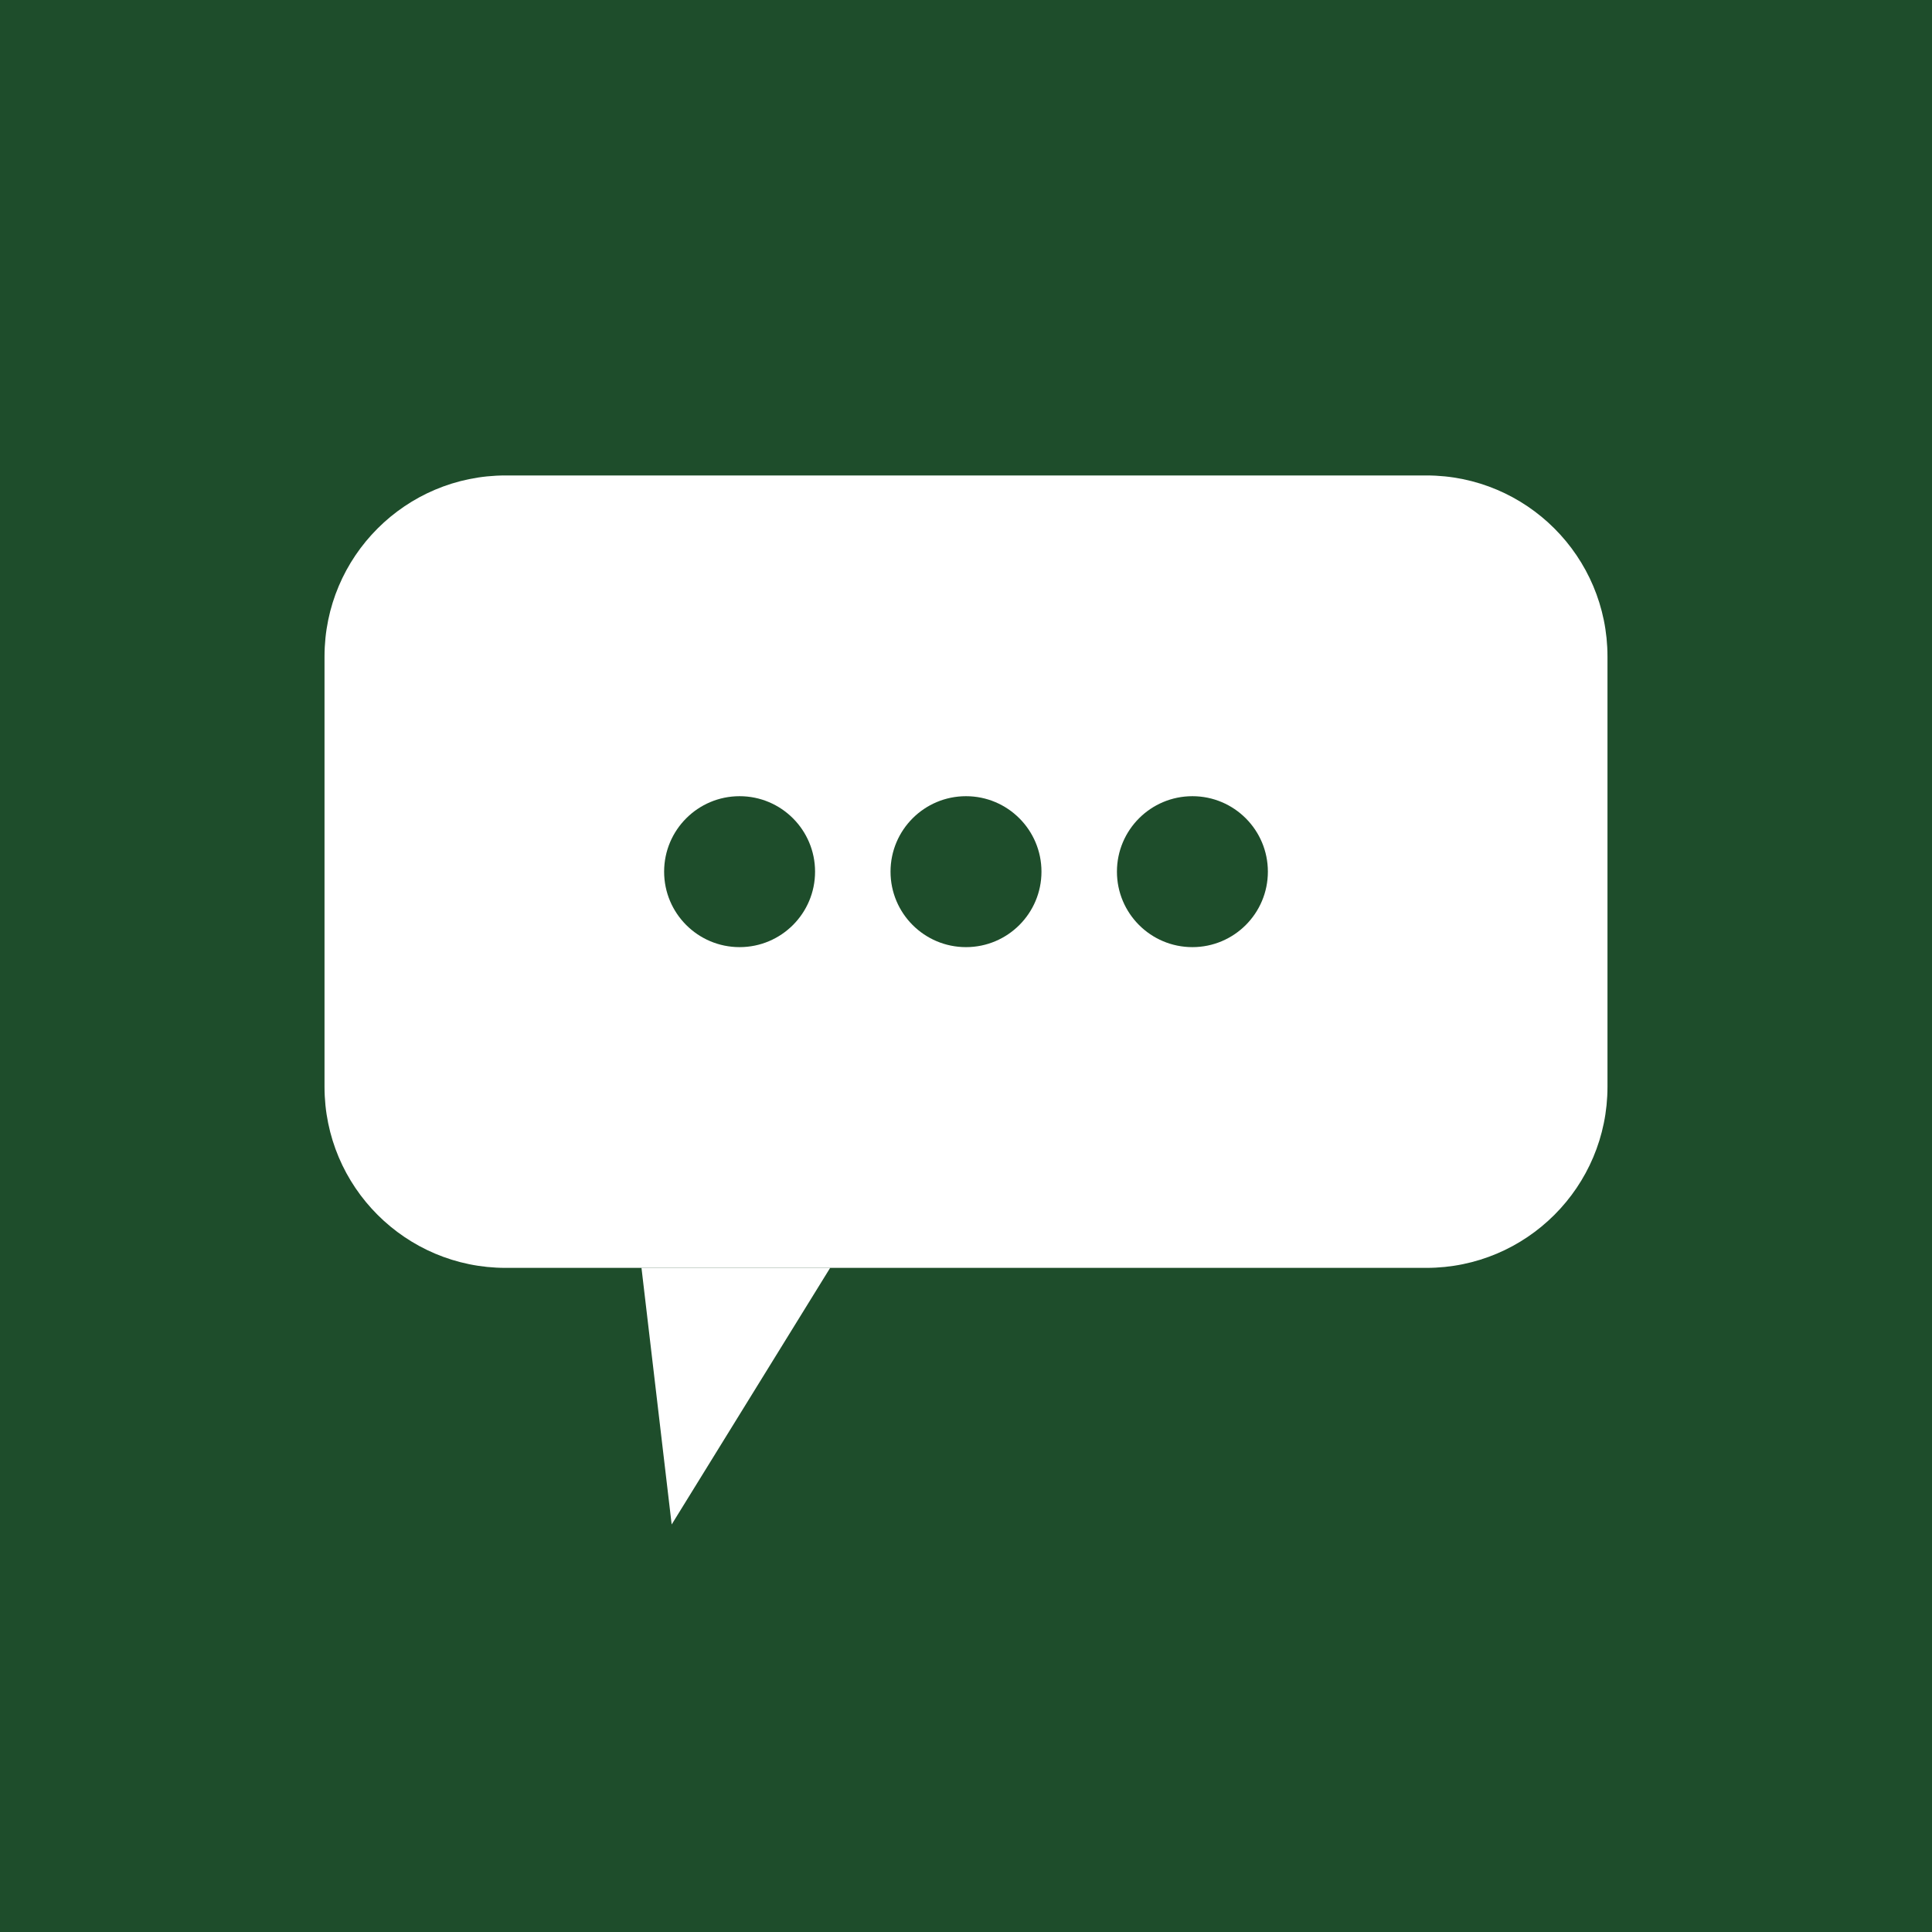
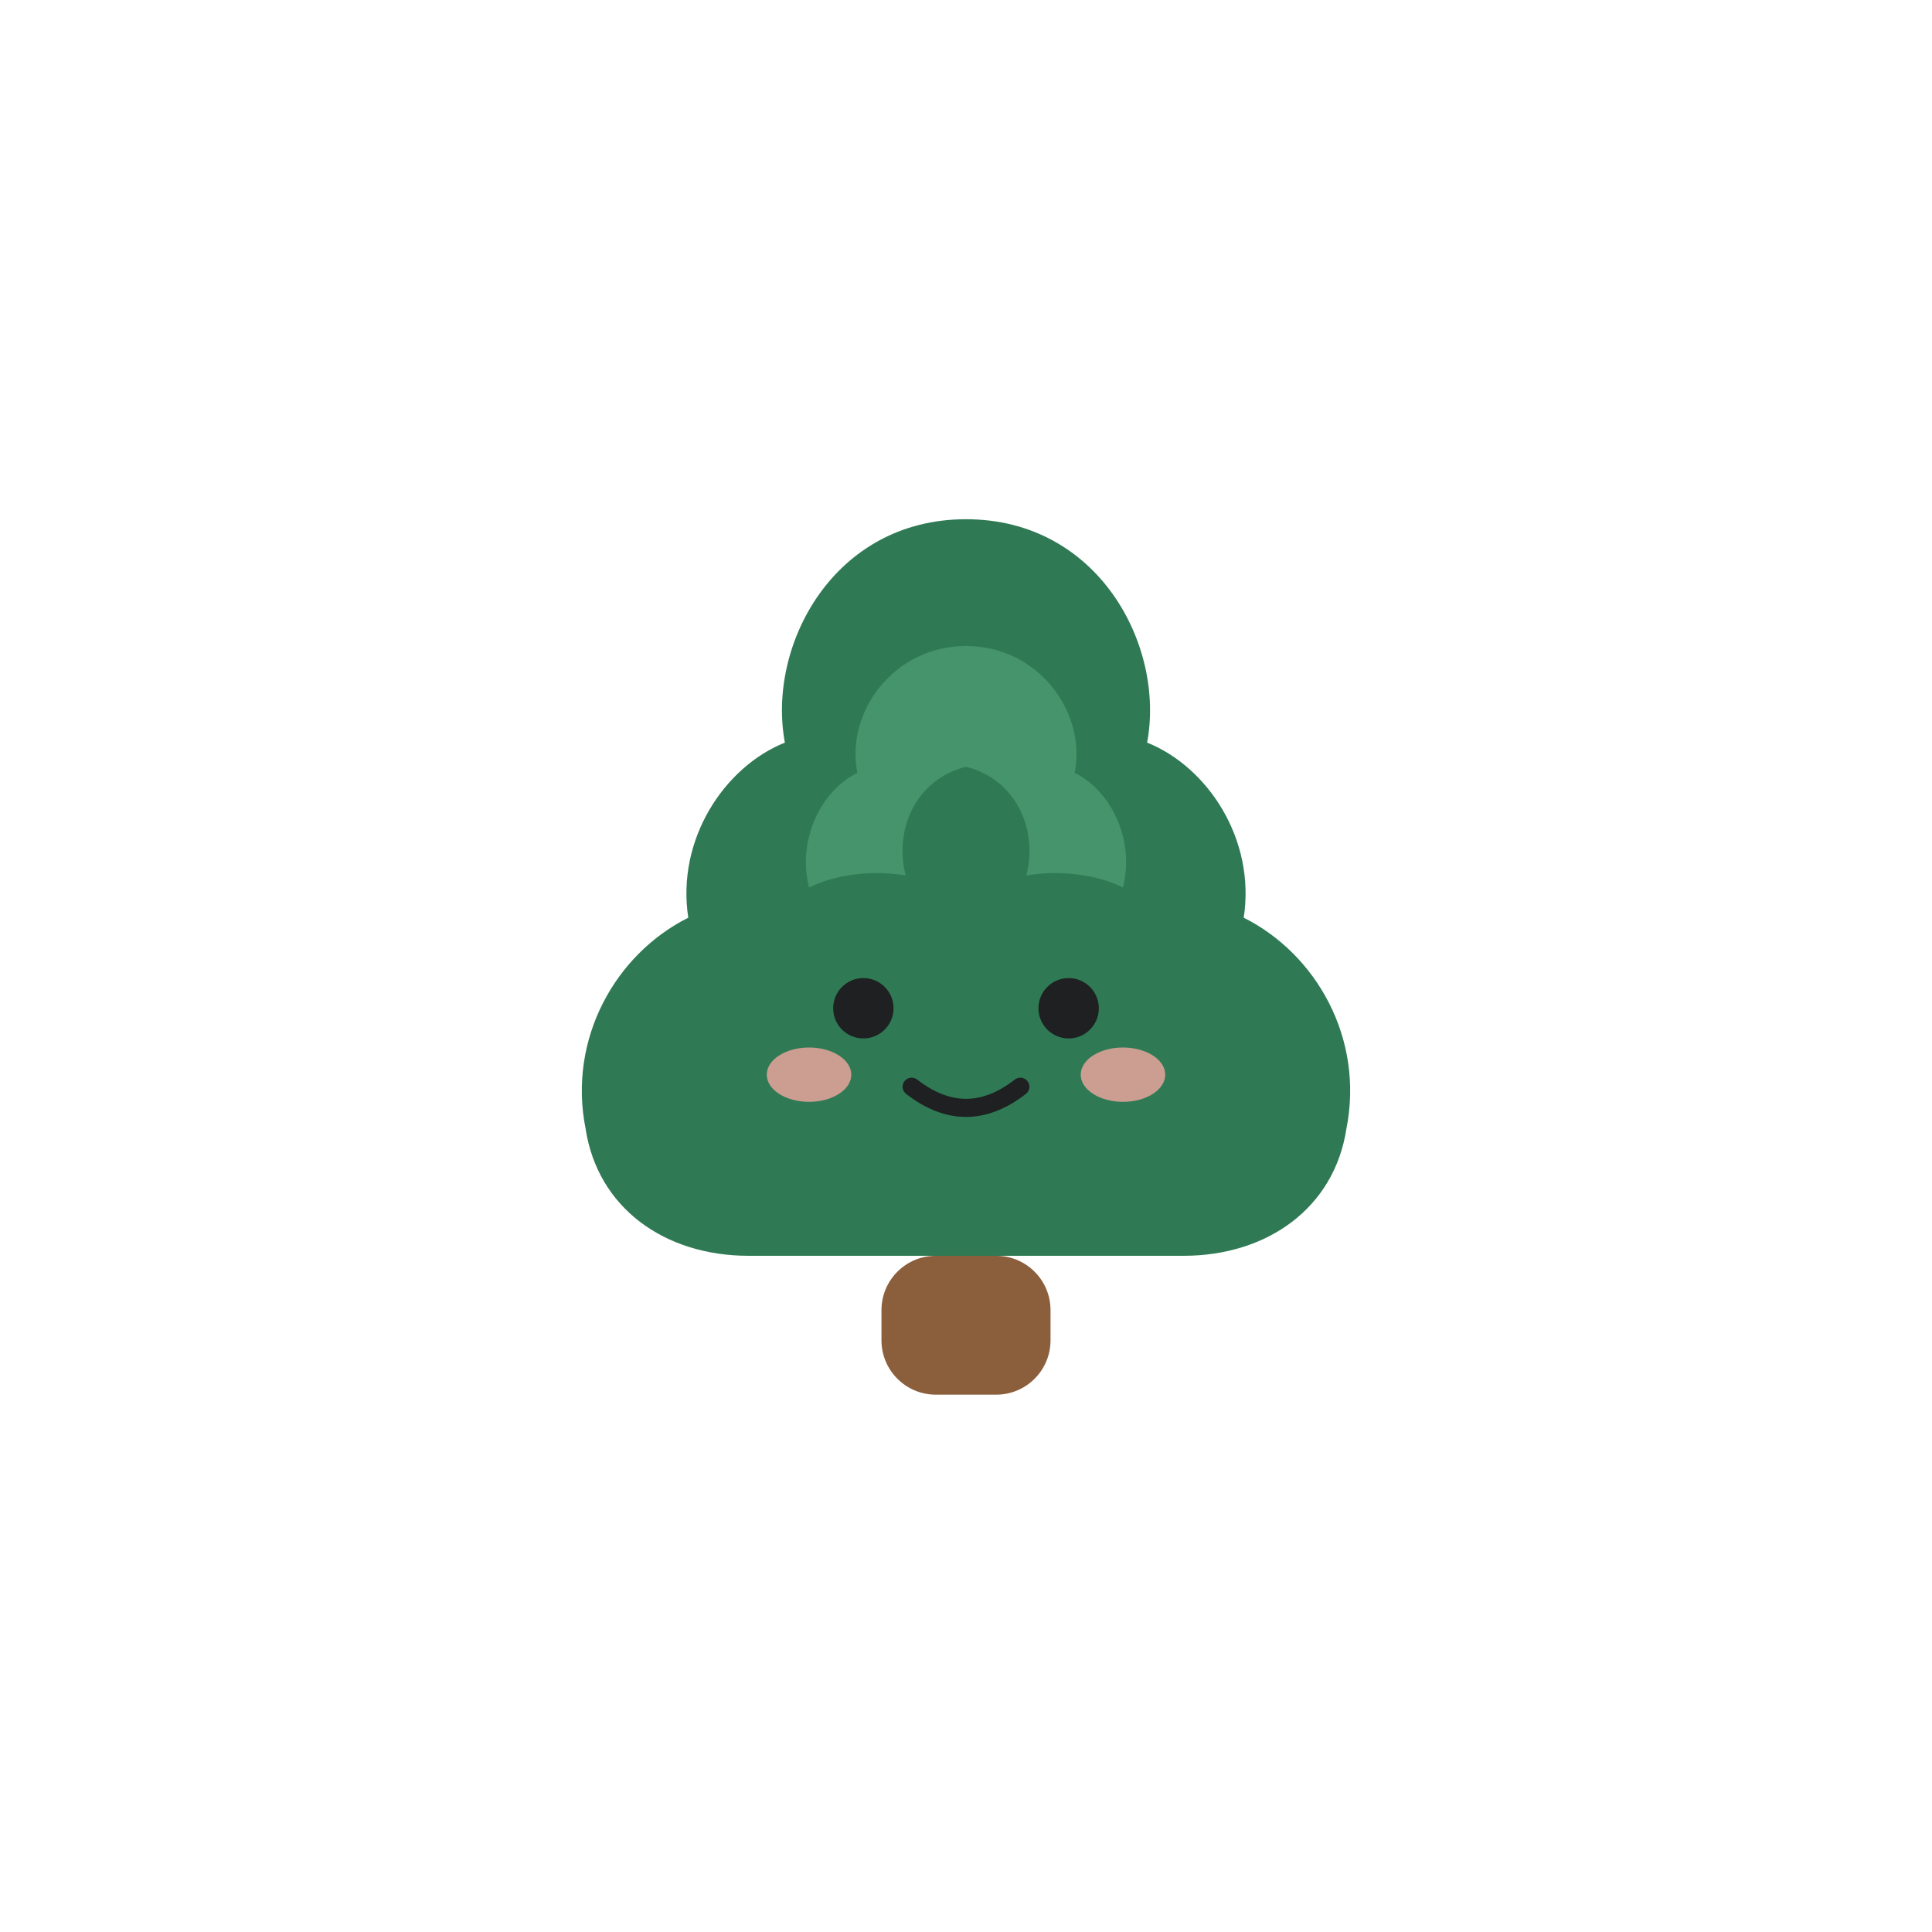
<svg xmlns="http://www.w3.org/2000/svg" viewBox="0 0 512 512">
-   <rect width="512" height="512" fill="#1E4D2B" />
-   <path d="M170 336 L220 336 L178 404 Z" fill="#FFFFFF" />
-   <rect x="86" y="126" width="340" height="210" rx="48" fill="#FFFFFF" />
-   <circle cx="196" cy="231" r="20" fill="#1E4D2B" />
-   <circle cx="256" cy="231" r="20" fill="#1E4D2B" />
-   <circle cx="316" cy="231" r="20" fill="#1E4D2B" />
+   <rect width="512" height="512" fill="#FFFFFF" />
+   <g transform="translate(256,256) scale(0.8) translate(-256,-256)">
+     <path d="M256 108              C300 108 322 150 316 182              C336 190 352 214 348 240              C372 252 388 280 382 310              C378 336 356 352 328 352              L184 352              C156 352 134 336 130 310              C124 280 140 252 164 240              C160 214 176 190 196 182              C190 150 212 108 256 108 Z" fill="#2F7A54" />
+     <path d="M256 150              C280 150 296 172 292 192              C304 198 312 214 308 230              C300 226 288 224 276 226              C280 210 272 194 256 190              C240 194 232 210 236 226              C224 224 212 226 204 230              C200 214 208 198 220 192              C216 172 232 150 256 150 Z" fill="#57A97D" opacity="0.55" />
+     <circle cx="222" cy="270" r="10" fill="#1E2022" />
+     <circle cx="290" cy="270" r="10" fill="#1E2022" />
+     <ellipse cx="204" cy="292" rx="14" ry="9" fill="#F4A6A0" opacity="0.8" />
+     <ellipse cx="308" cy="292" rx="14" ry="9" fill="#F4A6A0" opacity="0.8" />
+     <path d="M238 296 Q256 310 274 296" stroke="#1E2022" stroke-width="6" stroke-linecap="round" fill="none" />
+     <rect x="228" y="352" width="56" height="46" rx="18" fill="#8B5E3C" />
+   </g>
</svg>
